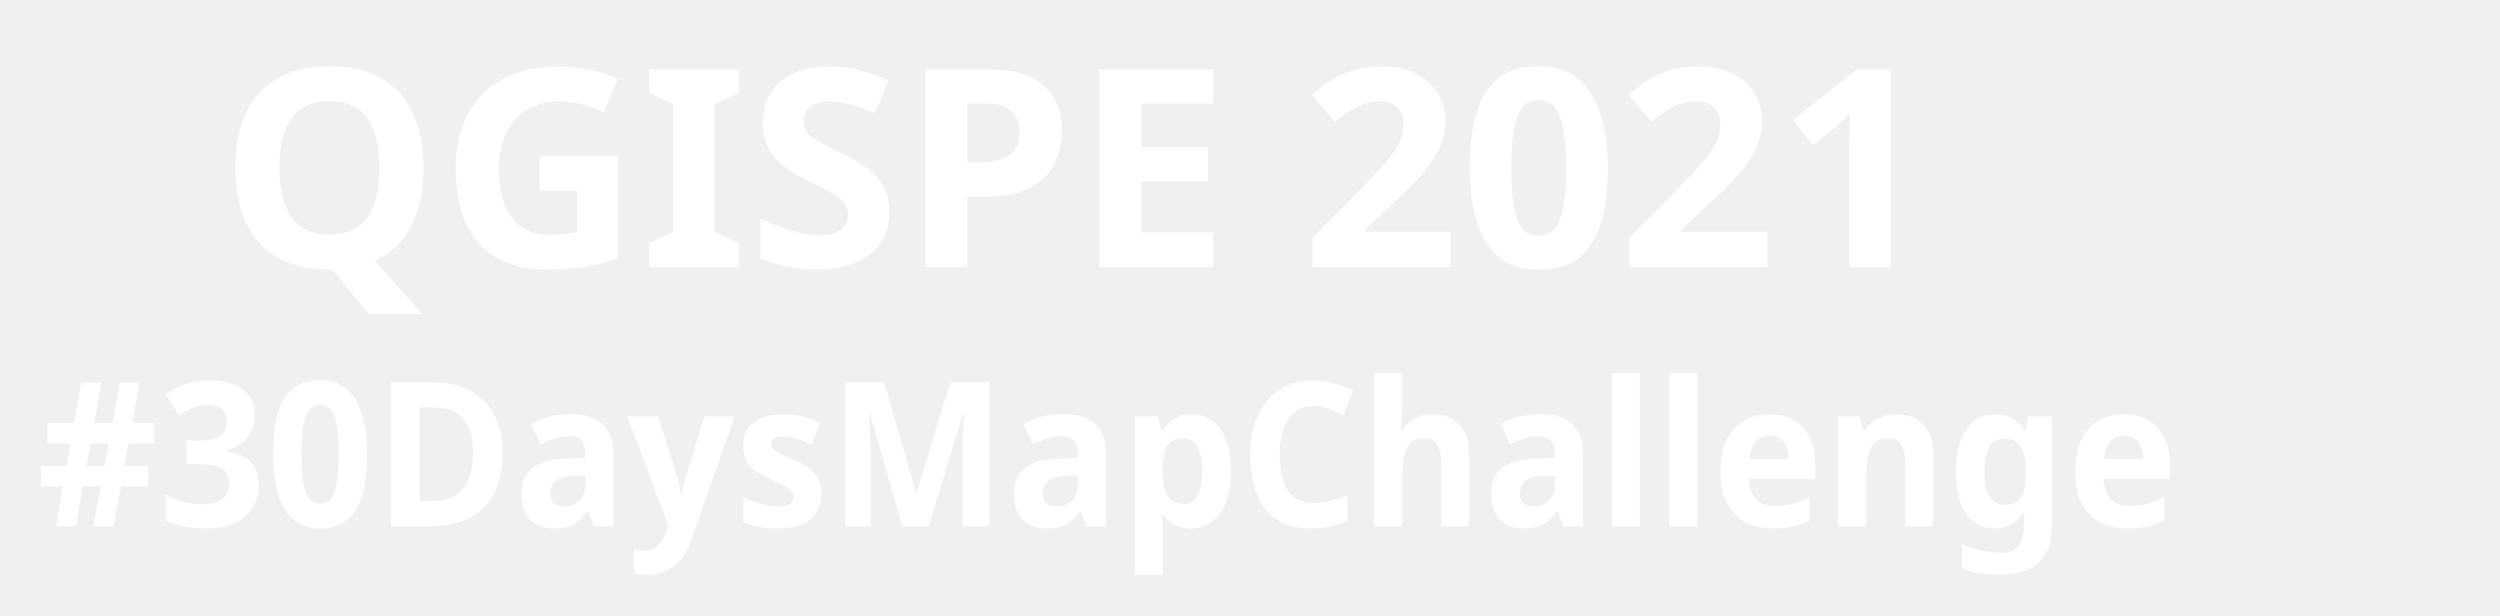
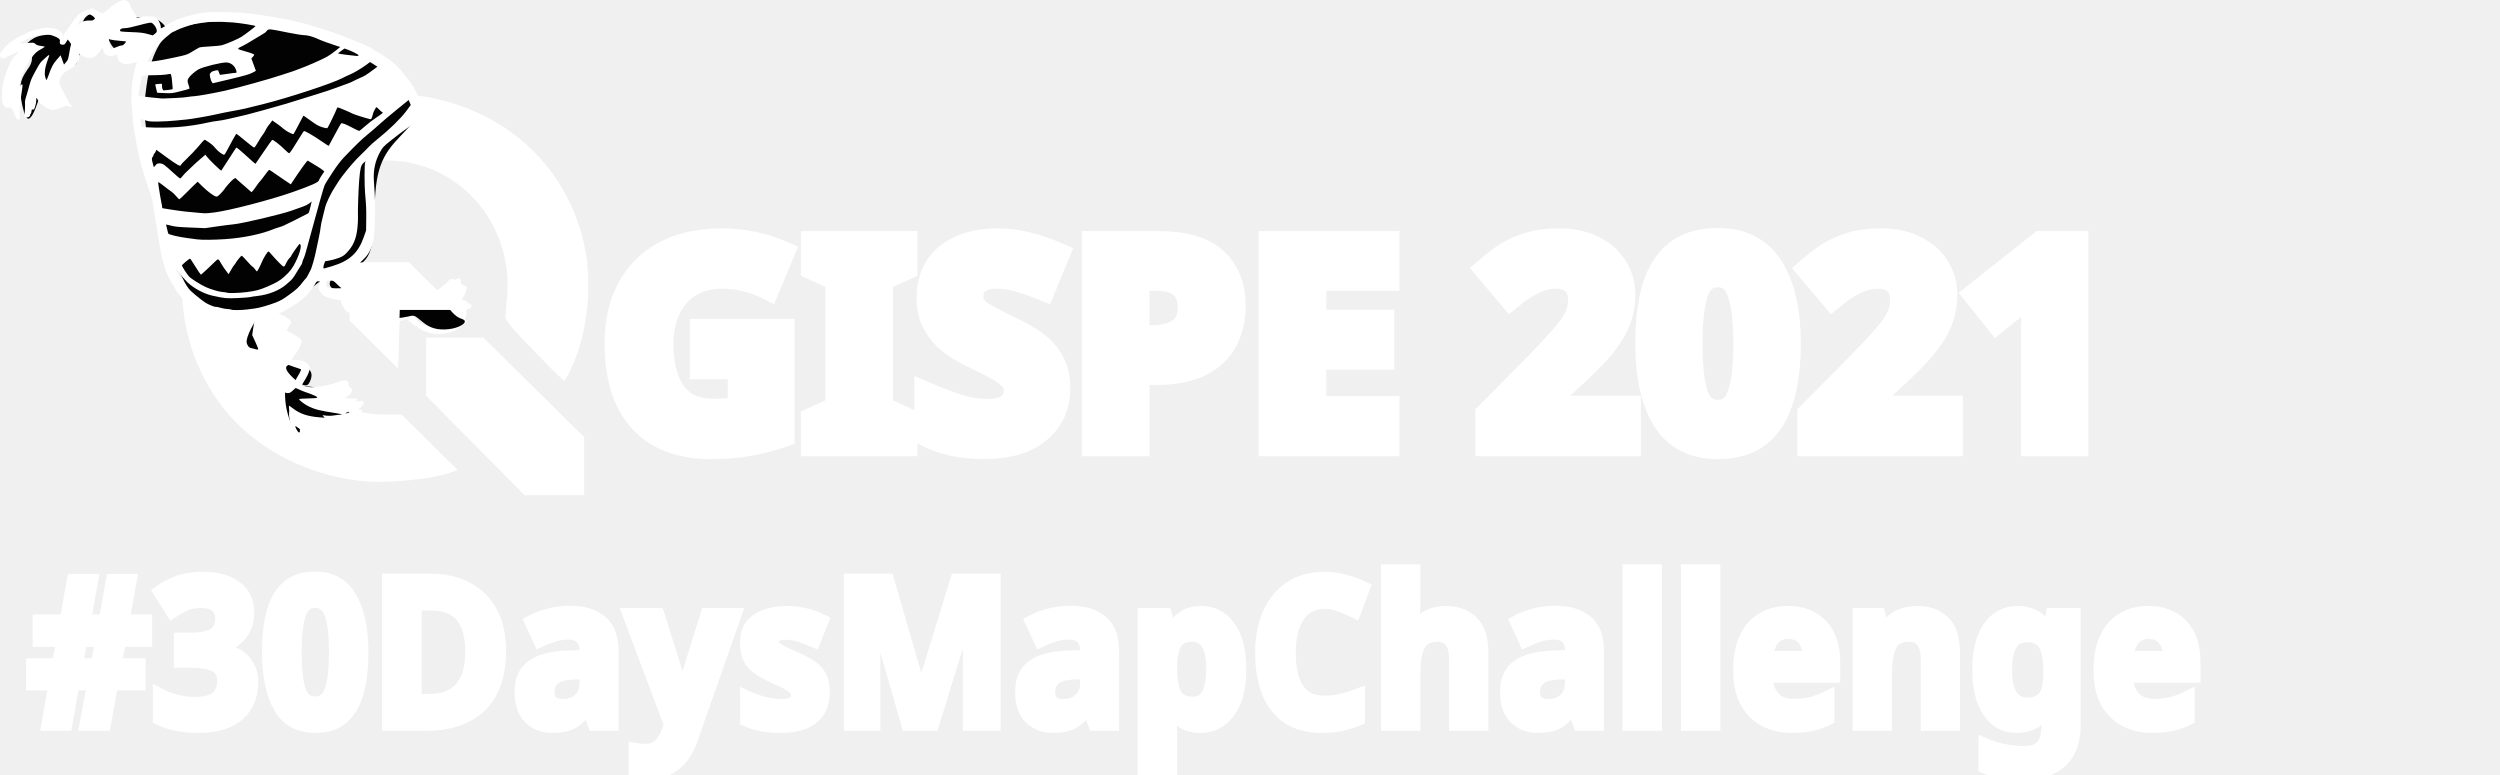
- <svg xmlns="http://www.w3.org/2000/svg" width="650" height="160" viewBox="0 0 171.979 42.333" version="1.1" id="svg8">
-   <defs id="defs2" />
-   <g id="layer1" transform="translate(-19.37128,-196.3071)" style="opacity:0.99">
-     <text xml:space="preserve" style="font-style:normal;font-variant:normal;font-weight:900;font-stretch:normal;font-size:19.05px;line-height:125%;font-family:Trueno;-inkscape-font-specification:'Trueno, Heavy';font-variant-ligatures:normal;font-variant-caps:normal;font-variant-numeric:normal;font-variant-east-asian:normal;letter-spacing:0px;word-spacing:0px;fill:#ffffff;fill-opacity:1;stroke:none;stroke-width:0.314px;stroke-linecap:butt;stroke-linejoin:miter;stroke-opacity:1" x="34.45" y="214.674" id="text50">
-       <tspan id="tspan48" x="34.45" y="214.674" style="font-style:normal;font-variant:normal;font-weight:900;font-stretch:normal;font-size:19.05px;font-family:Trueno;-inkscape-font-specification:'Trueno, Heavy';font-variant-ligatures:normal;font-variant-caps:normal;font-variant-numeric:normal;font-variant-east-asian:normal;fill:#ffffff;fill-opacity:1;stroke:none;stroke-width:0.314px;stroke-opacity:1">QGISPE 2021</tspan>
+ <svg xmlns="http://www.w3.org/2000/svg" width="713.424" height="221.062" viewBox="0 0 188.76 58.489" version="1.1" id="svg8">
+   <defs id="defs2">
+     <clipPath clipPathUnits="userSpaceOnUse" id="clipPath1034">
+       <path style="fill:#0000ff;stroke-width:0.851" d="m 446.178,150.697 -23.629,-23.021 -0.021,-13.481 -0.021,-13.481 h 13.753 13.753 l 24.215,23.027 24.215,23.027 v 13.475 13.475 h -14.317 -14.317 z m -55.966,16.338 c -19.747,-2.338 -38.513,-9.975 -52.805,-21.49 -35.646,-28.719 -42.806,-82.148 -16.033,-119.651 13.437,-18.823 36.47,-32.493 62.061,-36.834 10.469,-1.776 28.262,-1.77 38.866,0.012 39.936,6.713 69.299,33.872 76.687,70.931 2.852,14.308 1.441,33.31 -3.489,46.99 -2.401,6.662 -5.855,13.629 -6.756,13.629 -0.343,0 -6.843,-6.203 -14.446,-13.784 -11.28,-11.248 -13.792,-14.186 -13.653,-15.97 0.094,-1.202 0.445,-5.434 0.781,-9.405 2.895,-34.213 -23.604,-62.882 -58.121,-62.882 -48.657,0 -76.453,53.926 -48.188,93.487 10.675,14.941 29.043,24.315 47.643,24.315 h 7.985 l 13.466,12.819 13.466,12.819 -2.566,0.929 c -9.675,3.503 -32.366,5.565 -44.898,4.081 z m 7.201,-63.207 -11.565,-11.018 V 79.34 65.87 h 14.195 14.195 l 11.542,10.992 11.542,10.992 h -13.736 -13.736 l -0.436,13.495 -0.436,13.495 z" id="path1036" />
+     </clipPath>
+   </defs>
+   <g id="layer1" transform="translate(-20.05623,-177.3937)" style="opacity:0.99">
+     <text xml:space="preserve" style="font-style:normal;font-variant:normal;font-weight:900;font-stretch:normal;font-size:21.209px;line-height:125%;font-family:Trueno;-inkscape-font-specification:'Trueno, Heavy';font-variant-ligatures:normal;font-variant-caps:normal;font-variant-numeric:normal;font-variant-east-asian:normal;letter-spacing:0px;word-spacing:0px;fill:#ffffff;fill-opacity:1;stroke:none;stroke-width:1.893;stroke-linecap:butt;stroke-linejoin:miter;stroke-miterlimit:4;stroke-dasharray:none;stroke-opacity:1" x="65.282" y="211.33" id="text50" transform="scale(1.002055,0.9979489)">
+       <tspan id="tspan48" x="65.282" y="211.33" style="font-style:normal;font-variant:normal;font-weight:900;font-stretch:normal;font-size:21.209px;font-family:Trueno;-inkscape-font-specification:'Trueno, Heavy';font-variant-ligatures:normal;font-variant-caps:normal;font-variant-numeric:normal;font-variant-east-asian:normal;fill:#ffffff;fill-opacity:1;stroke:#ffffff;stroke-width:1.893;stroke-miterlimit:4;stroke-dasharray:none;stroke-opacity:1">GISPE 2021</tspan>
    </text>
-     <text xml:space="preserve" style="font-style:normal;font-variant:normal;font-weight:900;font-stretch:normal;font-size:13.409px;line-height:125%;font-family:Trueno;-inkscape-font-specification:'Trueno, Heavy';font-variant-ligatures:normal;font-variant-caps:normal;font-variant-numeric:normal;font-variant-east-asian:normal;letter-spacing:0px;word-spacing:0px;fill:#ffffff;fill-opacity:1;stroke:none;stroke-width:0.552px;stroke-linecap:butt;stroke-linejoin:miter;stroke-opacity:1" x="22.648" y="224.834" id="text960" transform="scale(0.9669718,1.034156)">
-       <tspan id="tspan958" x="22.648" y="224.834" style="font-style:normal;font-variant:normal;font-weight:900;font-stretch:normal;font-size:13.409px;font-family:Trueno;-inkscape-font-specification:'Trueno, Heavy';font-variant-ligatures:normal;font-variant-caps:normal;font-variant-numeric:normal;font-variant-east-asian:normal;fill:#ffffff;stroke-width:0.552px">#30DaysMapChallenge</tspan>
+     <text xml:space="preserve" style="font-style:normal;font-variant:normal;font-weight:900;font-stretch:normal;font-size:14.928px;line-height:125%;font-family:Trueno;-inkscape-font-specification:'Trueno, Heavy';font-variant-ligatures:normal;font-variant-caps:normal;font-variant-numeric:normal;font-variant-east-asian:normal;letter-spacing:0px;word-spacing:0px;fill:#ffffff;fill-opacity:1;stroke:#ffffff;stroke-width:0.837;stroke-linecap:butt;stroke-linejoin:miter;stroke-miterlimit:4;stroke-dasharray:none;stroke-opacity:1" x="22.821" y="224.934" id="text960" transform="scale(0.9689593,1.032035)">
+       <tspan id="tspan958" x="22.821" y="224.934" style="font-style:normal;font-variant:normal;font-weight:900;font-stretch:normal;font-size:14.928px;font-family:Trueno;-inkscape-font-specification:'Trueno, Heavy';font-variant-ligatures:normal;font-variant-caps:normal;font-variant-numeric:normal;font-variant-east-asian:normal;fill:#ffffff;stroke:#ffffff;stroke-width:0.837;stroke-miterlimit:4;stroke-dasharray:none;stroke-opacity:1">#30DaysMapChallenge</tspan>
    </text>
+     <g id="layer1-3" transform="matrix(0.1571337,0,0,0.162917,24.68938,168.2186)" style="stroke:none">
+       <g id="g900" transform="translate(9.581173,146.8202)" style="fill:#ffffff;stroke:none;stroke-opacity:1">
+         <path style="fill:#ffffff;stroke:none;stroke-width:0.851;stroke-opacity:1" d="m 189.354,115.969 -23.629,-23.021 -0.021,-13.481 -0.021,-13.481 h 13.753 13.753 l 24.215,23.027 24.215,23.027 v 13.475 13.475 h -14.317 -14.317 z m -55.966,16.338 C 113.641,129.969 94.874,122.332 80.583,110.818 44.937,82.099 37.777,28.67 64.549,-8.833 c 13.437,-18.823 36.47,-32.493 62.061,-36.834 10.469,-1.776 28.262,-1.77 38.866,0.012 39.936,6.713 69.299,33.872 76.687,70.931 2.852,14.308 1.441,33.31 -3.489,46.99 -2.401,6.662 -5.855,13.629 -6.756,13.629 -0.343,0 -6.843,-6.203 -14.446,-13.784 -11.28,-11.248 -13.792,-14.186 -13.653,-15.97 0.094,-1.202 0.445,-5.434 0.781,-9.405 2.895,-34.213 -23.604,-62.882 -58.121,-62.882 -48.657,0 -76.453,53.926 -48.188,93.487 10.675,14.941 29.043,24.315 47.643,24.315 h 7.985 l 13.466,12.819 13.466,12.819 -2.566,0.929 c -9.675,3.503 -32.366,5.565 -44.898,4.081 z m 7.201,-63.207 -11.565,-11.018 V 44.613 31.143 h 14.195 14.195 l 11.542,10.992 11.542,10.992 h -13.736 -13.736 l -0.436,13.495 -0.436,13.495 z" id="path902" />
+       </g>
+       <path style="fill:#000000;stroke:none;stroke-width:0.265px;stroke-linecap:butt;stroke-linejoin:miter;stroke-opacity:1" d="m 40.481,99.441 c -0.531,4.242 -0.794,6.894 -0.297,11.984 0.496,5.091 1.752,12.621 3.45,20.728 1.699,8.107 3.84,16.79 5.97,25.384 2.129,8.594 4.247,17.099 6.664,23.293 2.417,6.194 5.135,10.078 8.061,12.95 2.926,2.872 6.06,4.734 9.875,6.237 3.815,1.504 8.312,2.65 14.267,2.593 5.955,-0.057 13.369,-1.316 19.892,-4.643 6.524,-3.327 12.157,-8.721 16.274,-11.531 4.117,-2.81 6.719,-3.036 10.141,-3.899 3.422,-0.863 7.665,-2.363 10.449,-4.977 2.784,-2.614 4.109,-6.342 4.689,-12.694 0.58,-6.352 0.416,-15.327 1.287,-22.391 0.871,-7.064 2.777,-12.216 6.227,-16.873 3.45,-4.657 8.444,-8.817 10.995,-12.081 2.551,-3.264 2.657,-5.632 2.542,-7.202 -0.116,-1.57 -0.454,-2.341 -1.394,-4.199 -0.939,-1.858 -2.48,-4.802 -4.765,-8.01 -2.284,-3.207 -5.313,-6.677 -11.36,-10.354 C 147.402,80.081 138.337,76.198 126.671,72.867 115.006,69.536 100.742,66.759 89.2,66.027 77.658,65.296 68.839,66.611 62.946,67.615 c -5.893,1.004 -8.859,1.696 -11.76,4.297 -2.901,2.601 -5.737,7.11 -7.555,12.282 -1.818,5.171 -2.618,11.005 -3.15,15.247 z" id="path974" />
+       <path style="fill:#000000;stroke:none;stroke-width:0.265px;stroke-linecap:butt;stroke-linejoin:miter;stroke-opacity:1" d="m 1.28,88.36 c -0.13,0.057 -0.389,0.172 -1.327,1.542 -0.937,1.37 -2.552,3.997 -3.906,4.504 -1.353,0.507 -2.445,-1.105 -3.711,0.411 -1.266,1.516 -2.705,6.16 -3.877,9.411 -1.172,3.251 -2.078,5.109 -2.985,6.206 -0.907,1.097 -1.817,1.433 -2.778,-0.561 -0.961,-1.993 -1.975,-6.316 -2.303,-9.675 -0.329,-3.359 0.028,-5.755 0.952,-7.805 0.925,-2.051 2.417,-3.757 3.317,-5.213 0.9,-1.456 1.206,-2.662 1.214,-3.819 0.009,-1.157 -0.281,-2.265 -1.046,-2.886 -0.766,-0.621 -2.008,-0.755 -2.819,-0.938 -0.812,-0.183 -1.192,-0.416 -0.988,-0.82 0.204,-0.404 0.994,-0.978 2.182,-2.03 1.188,-1.052 2.773,-2.58 5.372,-3.431 2.598,-0.851 6.208,-1.025 8.699,-0.975 2.491,0.05 5.044,0.559 6.371,1.077 1.327,0.518 2.019,1.164 2.961,1.861 0.941,0.697 2.132,1.445 2.513,2.409 0.381,0.964 -0.048,2.143 -0.44,3.696 -0.393,1.554 -0.749,3.481 -1.43,4.453 -0.681,0.972 -1.687,0.988 -2.714,1.25 -1.028,0.262 -2.077,0.769 -2.601,1.023 -0.525,0.254 -0.525,0.254 -0.654,0.311 z" id="path978" />
+       <path style="fill:#000000;stroke:none;stroke-width:0.276px;stroke-linecap:butt;stroke-linejoin:miter;stroke-opacity:1" d="m 21.169,63.862 c -0.847,-0.627 -2.541,-1.88 -4.408,-1.945 -1.867,-0.065 -3.906,1.06 -5.124,2.385 -1.218,1.325 -1.614,2.851 -0.763,3.848 0.851,0.997 2.949,1.466 4.821,1.6 1.872,0.134 3.518,-0.067 4.673,0.799 1.156,0.866 1.821,2.798 2.494,4.33 0.672,1.532 1.351,2.665 2.097,3.423 0.746,0.759 1.557,1.144 2.212,1.456 0.654,0.312 1.151,0.552 2.223,0.76 1.072,0.208 2.721,0.385 3.816,0.424 1.095,0.039 1.637,-0.06 3.437,-0.744 1.8,-0.685 4.857,-1.955 7.307,-2.953 2.45,-0.998 4.293,-1.724 5.386,-3.048 1.094,-1.324 1.438,-3.247 0.922,-4.746 -0.516,-1.499 -1.893,-2.576 -2.846,-3.237 -0.952,-0.662 -1.48,-0.909 -2.842,-1.164 -1.362,-0.255 -3.558,-0.519 -5.402,-0.661 -1.843,-0.143 -3.333,-0.165 -6.134,-0.128 -2.8,0.037 -6.911,0.133 -8.966,0.181 -2.055,0.048 -2.055,0.048 -2.902,-0.579 z" id="path982" />
+       <path style="fill:#000000;stroke:none;stroke-width:0.284px;stroke-linecap:butt;stroke-linejoin:miter;stroke-opacity:1" d="m 108.305,227.916 c -1.062,-2.056 0.682,-2.826 3.312,-2.724 2.63,0.103 6.147,1.079 7.638,2.611 1.491,1.532 0.956,3.619 0.26,5.187 -0.697,1.568 -1.555,2.616 -3.918,1.47 -2.363,-1.146 -6.23,-4.488 -7.292,-6.544 z" id="path1038" />
+       <path style="fill:#000000;stroke:none;stroke-width:0.265px;stroke-linecap:butt;stroke-linejoin:miter;stroke-opacity:1" d="m 93.456,204.841 c -1.362,1.712 -3.244,5.345 -4.016,7.64 -0.772,2.295 -0.435,3.251 0.524,4.498 0.959,1.248 2.539,2.787 4.153,3.338 1.614,0.551 3.261,0.115 4.312,-0.517 1.051,-0.632 1.506,-1.46 1.345,-3.597 -0.161,-2.137 -0.938,-5.583 -1.586,-7.91 -0.648,-2.327 -1.166,-3.536 -1.847,-4.245 -0.681,-0.709 -1.524,-0.919 -2.886,0.793 z" id="path1042" />
+       <path style="fill:#000000;stroke:none;stroke-width:0.27px;stroke-linecap:butt;stroke-linejoin:miter;stroke-opacity:1" d="m 107.504,236.112 c -0.045,1.539 -0.136,4.616 0.336,7.782 0.472,3.166 1.508,6.42 2.509,8.59 1.001,2.17 1.969,3.256 2.685,3.805 0.716,0.55 1.18,0.563 1.402,0.399 0.221,-0.165 0.2,-0.508 0.18,-1.682 -0.019,-1.174 -0.036,-3.177 2.846,-3.726 2.882,-0.548 8.663,0.359 12.726,0.311 4.063,-0.048 6.409,-1.05 7.517,-1.786 1.107,-0.737 0.976,-1.208 0.819,-1.897 -0.156,-0.689 -0.337,-1.596 -2.36,-2.593 -2.023,-0.997 -5.89,-2.084 -7.455,-3.308 -1.565,-1.224 -0.829,-2.584 -0.965,-3.572 -0.136,-0.988 -1.143,-1.602 -3.301,-2.109 -2.158,-0.507 -5.467,-0.905 -8.409,-1.213 -2.942,-0.307 -5.518,-0.524 -6.871,-0.599 -1.353,-0.075 -1.483,-0.008 -1.549,0.025 -0.065,0.033 -0.065,0.033 -0.111,1.572 z" id="path1046" />
+       <path style="fill:#000000;stroke:none;stroke-width:0.265px;stroke-linecap:butt;stroke-linejoin:miter;stroke-opacity:1" d="m 130.152,184.924 c -0.45,0.683 -1.351,2.048 -1.194,3.216 0.157,1.168 1.373,2.139 3.008,2.674 1.635,0.534 3.689,0.632 5.034,0.706 1.345,0.074 1.981,0.123 2.376,-0.24 0.395,-0.363 0.549,-1.14 0.289,-1.948 -0.261,-0.809 -0.936,-1.649 -1.796,-2.529 -0.86,-0.88 -1.904,-1.798 -3.021,-2.254 -1.117,-0.456 -2.307,-0.451 -3.027,-0.425 -0.72,0.026 -0.968,0.072 -1.093,0.095 -0.124,0.023 -0.124,0.023 -0.575,0.706 z" id="path1050" />
+       <path style="fill:#ffffff;stroke:none;stroke-width:0.38;stroke-miterlimit:4;stroke-dasharray:none;stroke-opacity:1" d="m 114.476,261.595 c -2.822,-0.254 -4.026,-0.962 -5.902,-3.474 -2.559,-3.425 -8.168,-17.538 -7.897,-19.873 0.072,-0.619 0.45,-1.539 0.861,-2.091 0.403,-0.542 0.694,-1.012 0.647,-1.045 -0.047,-0.033 -1.45,-0.539 -3.118,-1.125 -3.052,-1.073 -7.708,-3.394 -9.226,-4.601 -0.755,-0.6 -0.81,-0.805 -0.704,-2.641 0.092,-1.607 0.282,-2.294 0.985,-3.566 l 0.87,-1.576 -0.666,-0.525 c -0.366,-0.289 -1.282,-0.825 -2.035,-1.192 -0.753,-0.367 -2.159,-1.217 -3.125,-1.89 l -1.755,-1.223 -0.007,-1.581 c -0.004,-0.869 0.051,-2.061 0.121,-2.647 0.186,-1.542 1.506,-4.534 2.601,-5.897 0.566,-0.705 0.831,-1.242 0.663,-1.343 -0.155,-0.092 -1.941,-0.192 -3.969,-0.222 -10.659,-0.156 -20.35,-4.73 -26.458,-12.491 -0.701,-0.89 -2.296,-3.369 -3.545,-5.509 -1.712,-2.934 -2.515,-4.709 -3.264,-7.217 -0.546,-1.83 -1.097,-3.54 -1.224,-3.8 -0.127,-0.26 -1.217,-6.474 -2.423,-13.809 l -2.192,-13.336 -2.941,-8.603 c -2.639,-7.718 -3.112,-9.464 -4.604,-16.983 -0.915,-4.609 -1.708,-9.379 -1.764,-10.599 -0.056,-1.22 -0.256,-3.698 -0.446,-5.505 -0.402,-3.841 -0.404,-8.029 -0.004,-11.322 0.464,-3.825 1.479,-8.77 1.986,-9.681 0.26,-0.468 0.411,-0.912 0.334,-0.989 -0.077,-0.076 -1.072,0.084 -2.211,0.355 -2.582,0.615 -3.829,0.595 -5.217,-0.085 -1.044,-0.512 -1.92,-1.836 -1.815,-2.744 0.124,-1.073 -0.115,-1.157 -1.941,-0.679 -1.664,0.435 -1.798,0.435 -2.832,-0.013 -1.389,-0.602 -1.788,-1.067 -2.095,-2.441 -0.137,-0.613 -0.329,-1.11 -0.427,-1.107 -0.098,0.004 -0.659,0.697 -1.247,1.539 -2.144,3.077 -4.113,3.827 -7.085,2.7 -0.871,-0.33 -1.858,-0.852 -2.193,-1.16 -0.805,-0.739 -0.974,-0.549 -0.627,0.702 0.264,0.948 0.215,1.142 -0.614,2.453 -1.356,2.146 -1.704,2.455 -4.303,3.825 -2.583,1.362 -3.863,2.731 -4.486,4.796 -0.38,1.262 -0.027,2.238 2.385,6.579 0.972,1.751 1.76,3.254 1.75,3.342 -0.01,0.087 0.284,0.482 0.653,0.879 0.714,0.767 1.034,1.582 0.716,1.826 -0.106,0.082 -0.626,-0.076 -1.155,-0.349 -0.945,-0.489 -0.982,-0.488 -2.127,0.041 -0.641,0.296 -1.411,0.533 -1.711,0.527 -0.3,-0.006 -0.72,0.147 -0.933,0.341 -0.213,0.194 -0.999,0.47 -1.747,0.614 -1.171,0.224 -1.585,0.179 -2.986,-0.326 -1.804,-0.651 -4.192,-2.405 -4.971,-3.653 -1.203,-1.925 -1.145,-1.896 -1.102,-0.562 0.022,0.682 -0.215,2 -0.526,2.929 -0.493,1.471 -0.637,1.668 -1.112,1.522 -0.472,-0.145 -0.562,-0.028 -0.667,0.875 -0.066,0.573 -0.274,1.116 -0.461,1.207 -0.187,0.09 -0.29,0.319 -0.229,0.507 0.175,0.542 -0.999,1.198 -1.936,1.083 l -0.841,-0.103 0.216,-2.081 c 0.119,-1.145 0.187,-2.844 0.153,-3.777 -0.071,-1.916 -0.115,-1.676 0.877,-4.804 0.406,-1.282 0.97,-3.196 1.252,-4.254 0.617,-2.315 1.133,-3.451 3.172,-6.989 2.007,-3.483 2.022,-3.502 3.767,-5 0.814,-0.699 1.64,-1.414 1.835,-1.589 0.195,-0.175 0.466,-0.316 0.601,-0.312 0.231,0.005 0.09,0.477 -1.008,3.367 -0.898,2.364 -1.248,5.016 -0.862,6.523 0.2,0.78 0.457,1.52 0.573,1.646 0.115,0.126 0.542,-0.686 0.949,-1.804 1.547,-4.252 2.255,-5.566 4.105,-7.624 l 1.823,-2.027 0.518,1.402 c 0.285,0.771 0.652,1.741 0.815,2.155 l 0.297,0.753 0.999,-1.115 c 0.935,-1.043 1.037,-1.333 1.577,-4.5 0.318,-1.862 0.671,-3.497 0.785,-3.633 0.114,-0.136 -0.191,-0.724 -0.677,-1.307 l -0.885,-1.06 -0.771,1.218 c -0.701,1.107 -0.864,1.216 -1.786,1.196 -1.074,-0.024 -1.478,-0.607 -1.201,-1.731 0.2,-0.809 -0.929,-1.637 -3.3,-2.419 -2.059,-0.68 -2.274,-0.7 -4.886,-0.47 -3.353,0.295 -6.599,1.316 -9.495,2.986 l -2.111,1.218 1.22,-0.157 c 0.671,-0.086 2.309,-0.221 3.641,-0.298 2.305,-0.135 2.455,-0.11 3.143,0.515 0.522,0.474 1.22,0.719 2.521,0.883 0.989,0.125 1.867,0.294 1.95,0.377 0.083,0.082 -0.61,0.547 -1.541,1.033 -2.378,1.241 -3.222,2.001 -5.149,4.635 -2.648,3.622 -4.802,8.121 -5.28,11.028 -0.257,1.563 -0.119,1.802 0.608,1.057 0.744,-0.761 0.9,-0.084 0.488,2.12 -0.713,3.822 -1.295,10.385 -1.06,11.948 0.198,1.31 0.162,1.556 -0.27,1.888 -0.443,0.34 -0.579,0.297 -1.246,-0.394 -0.412,-0.427 -0.959,-1.48 -1.217,-2.34 -0.556,-1.858 -1.949,-3.24 -2.746,-2.727 -0.784,0.505 -2.551,-0.788 -2.845,-2.082 -0.39,-1.711 -0.295,-6.056 0.187,-8.542 1.038,-5.358 4.101,-12.374 5.918,-13.556 0.397,-0.258 1.744,-1.786 1.578,-1.79 -0.354,-0.008 -5.851,2.533 -6.232,2.88 -0.218,0.199 -0.75,0.352 -1.183,0.342 -1.017,-0.025 -1.78,-1.322 -1.372,-2.331 0.371,-0.917 3.84,-4.671 4.759,-5.149 0.4,-0.208 1.614,-0.965 2.698,-1.681 1.084,-0.717 2.291,-1.381 2.682,-1.477 0.391,-0.096 1.145,-0.427 1.677,-0.736 1.593,-0.928 3.309,-1.512 6.763,-2.301 3.183,-0.728 3.353,-0.739 5.898,-0.404 2.919,0.385 4.079,0.92 5.179,2.389 l 0.703,0.939 0.466,-0.787 c 0.257,-0.433 0.614,-0.859 0.794,-0.946 0.18,-0.087 0.353,-0.377 0.384,-0.645 0.031,-0.267 0.272,-0.652 0.536,-0.855 0.264,-0.203 1.116,-1.336 1.893,-2.518 0.777,-1.182 1.657,-2.306 1.956,-2.496 0.298,-0.19 0.56,-0.501 0.582,-0.691 0.068,-0.589 2.786,-2.159 5.035,-2.908 l 2.146,-0.715 2.504,1.216 2.504,1.216 1.53,-1.114 c 0.842,-0.613 1.637,-1.112 1.766,-1.109 0.13,0.003 0.253,-0.141 0.274,-0.32 0.095,-0.821 5.335,-3.727 6.666,-3.697 1.446,0.032 3.024,1.407 3.183,2.774 0.048,0.412 0.73,1.621 1.516,2.687 0.786,1.066 1.407,2.128 1.38,2.359 -0.04,0.345 0.158,0.394 1.096,0.268 0.63,-0.084 1.469,-0.247 1.864,-0.361 1.059,-0.306 5.331,-0.154 6.187,0.221 0.895,0.392 2.373,2.902 2.492,4.232 l 0.086,0.965 1.066,-0.493 c 1.703,-0.787 2.11,-1.494 2.237,-1.491 0.127,0.003 1.212,-0.501 2.413,-1.119 1.201,-0.618 2.303,-1.123 2.449,-1.12 0.146,0.002 0.692,-0.174 1.214,-0.392 0.521,-0.218 2.759,-0.859 4.973,-1.425 6.093,-1.558 9.978,-1.84 19.699,-1.431 7.867,0.331 9.394,0.5 19.731,2.185 11.341,1.848 14.748,2.691 28.921,7.159 3.529,1.112 17.668,6.651 18.213,7.135 0.321,0.285 1.537,1.044 2.702,1.687 6.279,3.466 10.039,6.423 12.945,10.178 0.503,0.65 1.511,1.869 2.241,2.707 2.903,3.339 5.234,8.059 5.706,11.55 l 0.322,2.382 -1.079,2.77 c -1.229,3.155 -1.202,3.125 -5.81,6.231 -1.788,1.205 -5.056,3.596 -7.263,5.313 -3.848,2.993 -4.067,3.217 -5.342,5.439 -2.398,4.181 -3.357,8.509 -2.989,13.491 0.612,8.279 0.726,12.497 0.491,18.132 -0.355,8.499 -0.534,9.889 -1.605,12.479 -1.049,2.536 -2.082,4.003 -4.175,5.931 l -1.492,1.374 1.956,0.366 c 1.224,0.229 2.31,0.628 2.901,1.065 0.898,0.666 0.928,0.758 0.615,1.908 -0.181,0.665 -0.511,1.593 -0.734,2.064 -0.517,1.092 -0.307,1.281 0.944,0.849 0.639,-0.22 2.093,-0.326 3.988,-0.29 l 2.982,0.056 0.798,1.065 c 0.524,0.699 0.906,1.76 1.112,3.09 l 0.314,2.025 0.899,-0.499 c 1.576,-0.876 3.566,-1.407 5.783,-1.545 1.917,-0.119 2.168,-0.081 2.272,0.338 0.064,0.259 0.41,1.51 0.769,2.78 0.359,1.27 0.618,2.599 0.577,2.954 -0.105,0.904 0.503,1.027 2.157,0.437 0.783,-0.279 1.74,-0.501 2.126,-0.492 0.784,0.018 1.834,-0.375 5.145,-1.923 2.352,-1.1 6.177,-3.931 7.842,-5.804 0.976,-1.098 1.933,-1.386 2.556,-0.769 0.209,0.207 0.651,0.145 1.558,-0.218 1.139,-0.455 1.301,-0.465 1.607,-0.093 0.187,0.227 0.359,0.902 0.382,1.5 0.033,0.874 0.171,1.106 0.706,1.185 0.366,0.054 0.652,0.207 0.637,0.34 -0.015,0.133 0.234,0.248 0.554,0.255 0.32,0.007 0.666,0.157 0.769,0.332 0.397,0.676 -0.152,2.782 -1.089,4.183 -1.046,1.562 -1.264,2.283 -0.635,2.095 0.564,-0.169 3.071,1.219 3.018,1.671 -0.025,0.212 0.253,0.374 0.655,0.383 0.603,0.013 0.668,0.12 0.477,0.785 -0.169,0.593 -0.499,0.87 -1.434,1.206 -0.844,0.304 -1.174,0.557 -1.082,0.831 0.347,1.038 0.167,2.625 -0.368,3.228 -0.532,0.601 -0.524,0.65 0.202,1.168 l 0.757,0.541 -2.477,1.926 c -3.002,2.334 -4.529,3.037 -7.936,3.656 -3.058,0.555 -6.009,0.401 -8.872,-0.463 -2.099,-0.634 -6.463,-3.197 -8.301,-4.875 l -1.278,-1.167 -3.327,0.71 c -4.279,0.913 -7.745,1.44 -9.178,1.396 -1.025,-0.032 -4.461,-0.718 -4.625,-0.924 -0.037,-0.046 -0.218,-0.884 -0.403,-1.862 -0.185,-0.978 -0.443,-1.841 -0.573,-1.918 -0.13,-0.077 -0.212,-0.349 -0.183,-0.603 0.05,-0.431 -0.138,-0.424 -2.791,0.099 -3.607,0.712 -6.36,0.573 -7.854,-0.395 -1.105,-0.716 -2.75,-3.309 -2.896,-4.567 -0.094,-0.806 -0.119,-0.817 -2.458,-1.079 -1.3,-0.145 -2.791,-0.467 -3.314,-0.714 -0.523,-0.247 -1.145,-0.479 -1.383,-0.515 -0.819,-0.124 -1.789,-0.925 -2.837,-2.341 -1.093,-1.477 -1.141,-2.181 -0.287,-4.15 0.287,-0.661 0.245,-0.711 -0.599,-0.73 -0.808,-0.018 -0.98,0.113 -1.579,1.203 -1.359,2.475 -4.129,5.528 -7.029,7.746 -2.495,1.908 -9.21,5.775 -9.998,5.758 -0.586,-0.013 -0.31,0.464 0.365,0.63 0.386,0.095 1.59,0.665 2.674,1.267 1.409,0.782 2.056,1.329 2.266,1.916 0.27,0.755 0.201,0.951 -0.845,2.398 -0.626,0.866 -1.149,1.657 -1.16,1.757 -0.012,0.1 0.843,0.604 1.899,1.12 1.056,0.516 2.701,1.494 3.655,2.174 1.406,1.001 1.719,1.372 1.651,1.958 -0.139,1.199 -1.315,3.729 -2.303,4.954 -0.97,1.203 -2.562,3.317 -2.574,3.418 -0.004,0.032 0.971,0.085 2.165,0.117 2.648,0.072 4.793,0.883 6.012,2.274 0.773,0.882 0.805,1.039 0.483,2.395 -0.344,1.453 -1.156,3.065 -2.846,5.652 -0.496,0.759 -0.852,1.428 -0.792,1.488 0.06,0.059 1.072,0.308 2.25,0.552 1.931,0.401 2.441,0.41 5.215,0.097 3.801,-0.43 5.34,-0.768 9.612,-2.108 3.086,-0.968 3.436,-1.026 4.245,-0.702 0.71,0.284 0.924,0.595 1.1,1.589 0.191,1.083 0.439,1.417 1.669,2.251 0.113,0.076 0.008,0.679 -0.232,1.339 -0.352,0.969 -0.68,1.332 -1.699,1.884 -0.695,0.376 -1.275,0.785 -1.289,0.908 -0.014,0.124 1.271,0.254 2.856,0.289 l 2.882,0.065 -0.219,0.647 c -0.241,0.714 -0.117,0.749 1.604,0.447 0.995,-0.174 1.206,-0.126 1.527,0.346 0.334,0.491 0.291,0.654 -0.409,1.557 -0.43,0.555 -1.098,1.253 -1.485,1.551 l -0.704,0.542 1.038,0.072 c 0.571,0.039 1.098,0.131 1.171,0.203 0.073,0.072 -0.343,0.646 -0.924,1.274 -0.884,0.955 -1.312,1.192 -2.614,1.446 -1.821,0.355 -2.435,0.778 -1.963,1.352 0.256,0.311 0.122,0.647 -0.678,1.709 -1.58,2.096 -5.385,3.854 -10.753,4.97 -5.013,1.042 -10.777,-0.039 -14.089,-2.643 -0.591,-0.465 -1.139,-0.796 -1.218,-0.736 -0.285,0.219 0.681,2.012 1.725,3.2 0.672,0.765 1.824,1.58 3.096,2.192 1.114,0.536 2.061,1.005 2.104,1.042 0.043,0.037 -0.112,0.362 -0.346,0.722 -0.388,0.599 -1.296,0.991 -2.029,0.876 -0.162,-0.025 -1.31,-0.137 -2.55,-0.249 z m -4.02,-7.584 c -0.888,-3.608 -1.172,-5.286 -1.035,-6.109 0.083,-0.5 0.082,-1.485 -0.003,-2.189 -0.086,-0.704 -0.102,-1.32 -0.039,-1.369 0.064,-0.049 0.838,0.456 1.721,1.123 3.387,2.557 7.081,3.799 12.592,4.234 l 2.829,0.223 -0.531,-0.602 -0.531,-0.602 1.806,0.223 c 0.996,0.123 2.344,0.119 3.006,-0.008 0.66,-0.127 1.996,-0.293 2.969,-0.367 0.973,-0.075 1.723,-0.181 1.667,-0.236 -0.056,-0.055 -1.093,-0.248 -2.305,-0.429 -8.303,-1.237 -10.563,-1.764 -13.597,-3.167 -2.239,-1.035 -5.036,-3.103 -4.715,-3.486 0.089,-0.106 1.934,-0.227 4.099,-0.268 5.2,-0.099 5.613,-0.294 3.021,-1.427 -1.101,-0.482 -2.592,-1.04 -3.312,-1.241 -0.721,-0.201 -2.258,-0.778 -3.416,-1.283 l -2.106,-0.918 -1.383,1.208 c -1.172,1.023 -1.548,1.204 -2.461,1.182 -0.713,-0.017 -1.249,-0.216 -1.585,-0.587 l -0.508,-0.561 -0.324,0.998 c -0.481,1.484 -0.865,5.022 -0.719,6.625 0.19,2.077 4.41,10.887 4.999,10.435 0.095,-0.073 0.032,-0.704 -0.14,-1.402 z m 27.413,-6.39 c 0.622,-0.203 1.138,-0.428 1.147,-0.501 0.028,-0.243 -1.667,0.162 -2.152,0.514 -0.616,0.447 -0.394,0.444 1.006,-0.013 z m -25.235,-15.226 c 0.14,-0.391 0.652,-1.299 1.138,-2.017 0.849,-1.254 1.602,-2.941 1.317,-2.947 -0.075,-0.002 -1.589,-0.503 -3.364,-1.114 l -3.227,-1.111 -0.885,1.032 -0.885,1.032 2.572,2.912 c 1.414,1.602 2.686,2.915 2.825,2.918 0.139,0.003 0.368,-0.314 0.508,-0.706 z M 94.598,218.078 c 0.018,-0.16 -0.628,-1.687 -1.436,-3.394 l -1.47,-3.104 0.458,-2.95 c 0.252,-1.623 0.539,-3.124 0.639,-3.337 0.118,-0.254 -0.025,-0.392 -0.416,-0.4 -0.662,-0.015 -1.291,0.807 -3.041,3.973 -0.587,1.062 -1.47,2.656 -1.962,3.542 -1.597,2.877 -1.056,4.055 2.206,4.8 0.733,0.167 1.988,0.486 2.788,0.707 1.816,0.502 2.192,0.53 2.235,0.164 z m 89.397,-10.339 c 2.831,-0.383 6.015,-1.339 6.071,-1.824 0.038,-0.331 -0.439,-0.346 -2.902,-0.096 -1.496,0.152 -2.781,0.046 -6.251,-0.516 -4.448,-0.721 -8.691,-1.626 -10.181,-2.172 -0.455,-0.167 -0.901,-0.246 -0.992,-0.176 -0.186,0.143 1.089,1.95 1.739,2.466 1.198,0.949 4.688,2.349 6.401,2.568 2.106,0.269 2.355,0.259 6.114,-0.25 z m -25.862,-5.405 c 3.339,-0.49 6.134,-0.939 6.212,-0.999 0.078,-0.06 -1.643,-0.209 -3.825,-0.332 -4.116,-0.231 -5.719,-0.601 -7.284,-1.68 -0.775,-0.534 -0.875,-0.545 -1.614,-0.166 -0.433,0.222 -0.798,0.495 -0.811,0.607 -0.051,0.439 0.869,3.453 1.055,3.457 0.109,0.002 2.929,-0.397 6.267,-0.887 z m 18.393,-0.562 c 1.154,-0.194 1.996,-0.452 1.869,-0.574 -0.126,-0.122 -1.278,-0.503 -2.561,-0.848 -2.911,-0.782 -4.823,-1.505 -4.791,-1.811 0.014,-0.129 0.487,-0.351 1.053,-0.493 1.949,-0.49 3.054,-0.875 3.077,-1.073 0.013,-0.109 -0.325,-0.15 -0.751,-0.09 -0.425,0.06 -1.559,-0.106 -2.519,-0.369 -1.982,-0.542 -2.66,-0.464 -3.185,0.366 -0.261,0.412 -0.582,0.557 -1.107,0.5 -1.084,-0.119 -2.58,1.703 -2.536,3.088 0.026,0.801 0.131,0.96 0.543,0.817 0.887,-0.307 1.803,-0.14 2.601,0.473 0.714,0.549 0.975,0.585 3.489,0.479 1.495,-0.063 3.662,-0.273 4.816,-0.467 z m -87.166,-2.041 c 1.007,-0.128 2.614,-0.331 3.573,-0.449 2.226,-0.275 6.41,-1.42 10.019,-2.743 2.268,-0.831 3.522,-1.523 6.367,-3.511 3.658,-2.556 4.786,-3.567 6.682,-5.986 0.609,-0.778 1.297,-1.562 1.529,-1.743 0.231,-0.181 0.682,-0.895 1.002,-1.587 0.319,-0.692 0.739,-1.471 0.933,-1.732 0.775,-1.043 2.236,-5.982 3.279,-11.088 0.175,-0.857 0.633,-2.958 1.017,-4.67 0.384,-1.712 0.757,-3.791 0.829,-4.619 0.072,-0.828 0.478,-2.755 0.901,-4.282 0.424,-1.527 0.953,-3.593 1.177,-4.592 0.505,-2.257 2.88,-7.017 5.052,-10.127 0.903,-1.293 1.651,-2.423 1.661,-2.51 0.011,-0.087 0.676,-0.985 1.48,-1.996 3.514,-4.418 6.192,-7.392 8.898,-9.885 1.596,-1.47 3.405,-3.219 4.02,-3.886 0.615,-0.667 2.49,-2.268 4.165,-3.557 5.413,-4.165 11.179,-9.574 13.681,-12.834 l 2.268,-2.955 -0.508,-1.157 -0.508,-1.157 -5.751,4.495 c -3.163,2.472 -6.841,5.468 -8.174,6.657 -1.333,1.189 -3.872,3.303 -5.642,4.697 -3.037,2.392 -5.675,4.847 -11.413,10.621 -1.723,1.734 -3.393,3.848 -5.564,7.046 -1.706,2.513 -3.352,5.032 -3.658,5.599 -0.306,0.567 -1.335,3.77 -2.287,7.119 -0.952,3.349 -2.305,8.07 -3.007,10.492 -2.457,8.488 -3.291,11.417 -3.862,13.573 -0.317,1.196 -0.82,2.636 -1.118,3.202 -0.298,0.565 -0.574,1.307 -0.614,1.649 -0.039,0.342 -0.216,0.821 -0.392,1.067 -0.176,0.245 -0.941,1.429 -1.7,2.631 -2.795,4.426 -2.43,4.002 -5.858,6.816 -3.181,2.612 -8.408,4.595 -13.558,5.142 -1.512,0.161 -3.105,0.398 -3.541,0.527 -0.435,0.129 -3.108,0.332 -5.939,0.451 -5.508,0.232 -6.382,0.153 -12.28,-1.116 -4.09,-0.88 -9.063,-3.48 -12.094,-6.324 -1.23,-1.154 -2.773,-2.913 -3.431,-3.909 -1.038,-1.572 -1.939,-2.449 -1.997,-1.944 -0.045,0.387 4.018,6.721 5.212,8.125 1.275,1.499 6.907,6.055 9.089,7.351 1.538,0.914 4.418,2.029 4.882,1.89 0.222,-0.066 1.232,0.124 2.245,0.423 1.013,0.299 2.516,0.561 3.34,0.583 0.824,0.021 1.687,0.156 1.919,0.299 0.488,0.301 5.011,0.245 7.674,-0.095 z m 66.506,-6.167 c -1.032,-3.442 -2.613,-5.027 -5.906,-5.919 -2.581,-0.699 -3.557,-0.809 -3.871,-0.436 -0.331,0.393 0.809,1.399 3.491,3.081 1.04,0.653 2.708,2.016 3.706,3.029 1.479,1.502 2.58,2.244 3.052,2.057 0.035,-0.014 -0.177,-0.83 -0.472,-1.813 z m -66.775,-1.886 c 4.448,-0.557 6.222,-1.014 9.912,-2.553 4.362,-1.819 5.929,-2.704 8.13,-4.59 2.69,-2.305 4.007,-3.986 5.556,-7.089 2.187,-4.381 2.942,-7.728 1.824,-8.086 -0.261,-0.084 -4.048,5.131 -4.109,5.658 -0.014,0.118 -0.391,0.545 -0.839,0.949 -0.448,0.403 -1.096,1.344 -1.442,2.091 -1.077,2.329 -1.056,2.327 -3.253,0.248 -1.081,-1.023 -2.663,-2.668 -3.514,-3.655 -0.852,-0.987 -1.685,-1.798 -1.853,-1.801 -0.386,-0.008 -2.382,3.055 -3.097,4.754 -0.813,1.932 -2.207,4.513 -2.435,4.508 -0.11,-0.002 -0.543,-0.479 -0.962,-1.06 -0.419,-0.581 -0.966,-1.122 -1.217,-1.203 -0.25,-0.081 -1.461,-1.274 -2.69,-2.651 -1.229,-1.377 -2.358,-2.444 -2.509,-2.371 -0.433,0.21 -2.517,2.695 -2.856,3.407 -0.169,0.355 -0.432,0.708 -0.586,0.786 -0.153,0.077 -0.845,1.094 -1.536,2.259 l -1.258,2.119 -1.3,-1.671 c -0.715,-0.919 -1.504,-2.027 -1.753,-2.463 -1.081,-1.891 -1.734,-2.776 -2.046,-2.774 -0.184,6.7e-4 -0.764,0.428 -1.289,0.949 -0.525,0.521 -1.964,1.853 -3.198,2.961 -3.982,3.574 -3.709,3.373 -3.985,2.931 -0.136,-0.218 -0.606,-0.874 -1.043,-1.457 -0.438,-0.583 -1.444,-2.102 -2.236,-3.374 -0.792,-1.272 -1.563,-2.316 -1.712,-2.32 -0.348,-0.007 -3.842,2.833 -3.879,3.154 -0.04,0.348 2.459,4.093 3.398,5.092 0.953,1.013 5.479,3.782 8.062,4.932 2.37,1.055 6.653,2.256 8.255,2.316 0.681,0.025 1.478,0.137 1.771,0.248 0.936,0.355 5.915,0.23 9.69,-0.243 z m 45.294,-1.993 c -0.305,-0.162 -1.237,-0.965 -2.073,-1.786 -1.414,-1.389 -1.619,-1.495 -2.975,-1.543 -0.804,-0.029 -1.571,0.082 -1.713,0.246 -0.378,0.438 -0.474,1.684 -0.176,2.287 0.394,0.797 1.242,0.993 4.504,1.044 2.312,0.036 2.861,-0.02 2.433,-0.248 z m -4.36,-9.989 c 8.416,-2.448 12.575,-6.096 15.226,-13.358 l 1.17,-3.206 0.068,-4.98 c 0.066,-4.804 -0.011,-6.513 -0.557,-12.424 -0.328,-3.548 -0.32,-13.125 0.012,-14.028 l 0.256,-0.697 -0.991,0.804 c -1.253,1.016 -1.646,2.528 -2.107,8.122 -0.387,4.693 -0.717,14.419 -0.578,17.065 0.052,1.005 -0.066,3.248 -0.264,4.985 -0.597,5.242 -2.063,8.437 -5.363,11.687 -1.13,1.113 -1.848,1.544 -3.675,2.206 -1.249,0.452 -3.216,0.983 -4.372,1.179 l -2.102,0.357 -0.487,1.268 c -0.458,1.192 -0.473,2.066 -0.035,2.069 0.106,4.7e-4 1.816,-0.471 3.799,-1.048 z M 78.674,167.15 c 8.989,-0.599 17.736,-2.372 23.578,-4.778 0.434,-0.179 1.346,-0.461 2.026,-0.627 0.68,-0.166 1.878,-0.585 2.662,-0.931 2.02,-0.892 7.915,-3.715 9.112,-4.363 0.554,-0.3 1.433,-0.728 1.955,-0.952 0.855,-0.367 0.986,-0.568 1.336,-2.056 0.213,-0.907 0.517,-2.116 0.677,-2.686 l 0.29,-1.036 -1.159,0.853 c -0.638,0.469 -1.908,1.101 -2.824,1.403 -0.915,0.303 -3.485,1.185 -5.709,1.962 -4.717,1.646 -23.764,5.979 -27.804,6.325 -1.335,0.114 -4.976,0.564 -8.091,0.999 l -5.663,0.791 -7.017,-0.283 c -5.827,-0.235 -7.411,-0.384 -9.336,-0.878 -1.275,-0.327 -2.382,-0.547 -2.459,-0.488 -0.257,0.197 0.462,3.77 0.817,4.057 0.764,0.619 5.156,1.643 9.227,2.152 2.362,0.295 4.561,0.578 4.886,0.629 1.949,0.302 8.236,0.259 13.497,-0.092 z m -5.304,-12.35 c 7.491,-0.926 26.825,-5.764 37.611,-9.412 9.259,-3.132 12.697,-4.625 12.825,-5.572 0.033,-0.245 0.618,-1.254 1.3,-2.243 l 1.24,-1.797 -0.795,-0.676 c -0.437,-0.372 -1.85,-1.268 -3.139,-1.99 -1.289,-0.723 -2.684,-1.543 -3.099,-1.822 -0.415,-0.28 -0.87,-0.511 -1.01,-0.514 -0.247,-0.005 -4.286,5.418 -6.809,9.144 l -1.245,1.838 -3.656,-2.377 c -2.011,-1.307 -4.281,-2.814 -5.045,-3.347 -0.764,-0.534 -1.526,-0.973 -1.694,-0.977 -0.168,-0.004 -1.089,1.061 -2.047,2.366 -0.958,1.305 -2.003,2.602 -2.321,2.881 -0.318,0.28 -1.1,1.264 -1.739,2.188 -0.638,0.924 -1.437,1.956 -1.776,2.293 l -0.616,0.613 -3.89,-3.295 -3.89,-3.295 -0.828,0.482 c -0.789,0.459 -3.771,3.663 -4.511,4.846 -0.192,0.307 -1.006,1.202 -1.808,1.988 -1.251,1.225 -1.562,1.404 -2.184,1.255 -1.138,-0.273 -4.148,-2.459 -6.552,-4.757 l -2.196,-2.1 -1.892,1.73 c -1.04,0.952 -2.97,2.791 -4.289,4.088 -1.318,1.297 -2.513,2.356 -2.655,2.352 -0.142,-0.003 -0.831,-0.68 -1.532,-1.505 -0.701,-0.824 -1.781,-1.804 -2.401,-2.177 -0.62,-0.373 -2.218,-1.521 -3.552,-2.552 -1.334,-1.031 -2.517,-1.804 -2.628,-1.718 -0.112,0.086 0.286,2.835 0.883,6.11 l 1.086,5.954 4.428,0.688 c 4.094,0.636 8.973,1.18 13.35,1.488 0.984,0.069 2.176,0.157 2.649,0.194 0.473,0.038 2.464,-0.13 4.425,-0.372 z M 58.203,137.972 c 0.463,-0.597 1.379,-1.544 2.037,-2.105 0.658,-0.561 1.843,-1.651 2.633,-2.422 0.79,-0.771 2.544,-2.312 3.898,-3.425 l 2.461,-2.023 0.568,0.787 c 0.911,1.261 6.824,6.799 7.043,6.596 0.11,-0.102 1.723,-2.497 3.585,-5.324 1.862,-2.826 3.5,-5.232 3.64,-5.347 0.14,-0.114 2.242,1.556 4.672,3.712 2.43,2.156 4.464,3.881 4.52,3.834 0.056,-0.047 1.816,-2.531 3.91,-5.519 2.094,-2.989 3.934,-5.495 4.089,-5.57 0.442,-0.214 3.638,2.134 5.933,4.36 1.28,1.241 2.203,1.932 2.381,1.782 0.493,-0.415 2.029,-2.651 4.403,-6.41 1.25,-1.98 2.4,-3.702 2.555,-3.828 0.335,-0.272 4.536,2.077 8.822,4.932 1.659,1.105 3.062,1.969 3.118,1.919 0.056,-0.05 1.345,-2.35 2.865,-5.113 1.52,-2.762 2.894,-5.131 3.055,-5.264 0.459,-0.38 2.167,0.279 6.693,2.582 0.919,0.468 1.821,0.853 2.004,0.856 0.183,0.003 1.46,-0.975 2.839,-2.174 1.378,-1.199 3.856,-3.034 5.506,-4.079 2.738,-1.734 3.468,-2.347 2.813,-2.361 -0.132,-0.003 -0.779,-0.543 -1.439,-1.2 -0.659,-0.657 -1.281,-1.199 -1.382,-1.204 -0.233,-0.012 -1.443,2.13 -1.636,2.897 -0.599,2.377 -0.851,2.831 -1.486,2.678 -2.476,-0.595 -7.906,-2.254 -8.407,-2.569 -0.665,-0.418 -6.724,-2.897 -7.101,-2.906 -0.127,-0.003 -0.37,0.373 -0.539,0.835 -0.445,1.217 -4.13,8.543 -4.405,8.757 -0.394,0.307 -3.367,-0.513 -4.856,-1.339 -0.777,-0.431 -2.579,-1.616 -4.006,-2.634 -1.427,-1.018 -2.636,-1.814 -2.688,-1.77 -0.051,0.045 -1.088,1.936 -2.304,4.204 -1.216,2.267 -2.307,4.206 -2.424,4.309 -0.355,0.309 -3.534,-1.3 -4.873,-2.467 -0.69,-0.601 -2.179,-1.708 -3.309,-2.461 l -2.055,-1.369 -0.501,0.712 c -0.276,0.391 -0.857,1.114 -1.292,1.606 -0.435,0.492 -1.102,1.533 -1.483,2.313 -0.381,0.78 -0.957,1.675 -1.281,1.989 -0.324,0.314 -1.301,1.788 -2.171,3.276 -0.87,1.488 -1.757,2.701 -1.971,2.696 -0.214,-0.005 -2.201,-1.47 -4.416,-3.255 -2.215,-1.786 -4.08,-3.206 -4.143,-3.156 -0.251,0.198 -2.967,4.864 -4.171,7.165 -0.703,1.344 -1.427,2.482 -1.608,2.529 -0.661,0.171 -2.859,-1.362 -4.233,-2.952 -1.293,-1.497 -2.041,-2.099 -4.427,-3.567 -0.998,-0.614 -0.558,-0.939 -3.995,2.951 -1.208,1.368 -3.537,3.72 -5.174,5.227 -1.637,1.507 -3.004,2.917 -3.037,3.133 -0.134,0.886 -1.733,0.038 -7.204,-3.822 l -4.582,-3.233 -0.321,0.77 c -0.177,0.423 -0.462,0.838 -0.634,0.921 -0.172,0.083 -0.347,0.408 -0.389,0.721 -0.041,0.313 -0.282,0.774 -0.534,1.024 -0.393,0.389 -0.387,0.745 0.042,2.472 0.275,1.11 0.54,2.056 0.589,2.104 0.048,0.048 0.432,-0.322 0.853,-0.822 0.686,-0.815 0.899,-0.906 2.063,-0.88 1.469,0.033 2.003,0.396 6.688,4.545 1.499,1.327 2.868,2.424 3.043,2.436 0.175,0.013 0.696,-0.466 1.159,-1.063 z m -2.068,-22.789 c 4.47,-0.316 9.881,-1.102 14.412,-2.092 1.526,-0.334 3.594,-0.673 4.595,-0.754 1.001,-0.081 3.348,-0.494 5.215,-0.918 1.867,-0.424 3.671,-0.823 4.009,-0.888 2.314,-0.44 6.789,-1.546 12.529,-3.095 10.83,-2.924 12.709,-3.453 16.154,-4.551 1.802,-0.574 6.004,-1.832 9.339,-2.794 3.334,-0.962 7.829,-2.41 9.989,-3.217 2.159,-0.807 4.474,-1.622 5.144,-1.811 0.67,-0.189 1.949,-0.722 2.842,-1.183 0.893,-0.461 2.404,-1.152 3.357,-1.534 1.937,-0.776 2.695,-1.229 5.909,-3.524 l 2.23,-1.592 -1.769,-1.087 -1.769,-1.087 -1.478,1.088 c -2.213,1.628 -6.412,4.037 -8.369,4.801 -0.952,0.372 -2.473,1.059 -3.38,1.527 -4.662,2.408 -25.437,9.006 -38.013,12.073 -8.857,2.16 -9.527,2.306 -14.49,3.162 -2.53,0.436 -6.265,1.164 -8.301,1.618 -3.508,0.782 -11.648,2.149 -13.944,2.341 -0.584,0.049 -2.977,0.28 -5.318,0.513 -2.341,0.233 -6.152,0.443 -8.468,0.467 -3.892,0.039 -4.383,-0.011 -6.461,-0.651 -1.237,-0.381 -2.259,-0.601 -2.272,-0.489 -0.013,0.112 0.161,0.979 0.387,1.926 l 0.41,1.722 2.752,0.166 c 4.143,0.25 10.069,0.195 14.761,-0.137 z m -0.949,-13.467 c 2.243,-0.101 4.632,-0.297 5.309,-0.435 0.677,-0.138 2.253,-0.316 3.502,-0.396 1.959,-0.125 8.846,-1.313 14.412,-2.485 6.164,-1.299 21.934,-5.526 27.602,-7.398 2.148,-0.71 4.253,-1.369 4.677,-1.466 0.424,-0.096 0.917,-0.262 1.094,-0.368 0.178,-0.106 1.377,-0.541 2.666,-0.967 2.917,-0.964 10.563,-4.195 13.062,-5.519 1.028,-0.545 2.91,-1.803 4.181,-2.796 l 2.312,-1.805 -2.129,-0.654 c -3.3,-1.014 -6.871,-2.285 -8.755,-3.118 -2.505,-1.107 -4.73,-1.676 -6.739,-1.723 -0.975,-0.023 -4.416,-0.561 -7.648,-1.196 -8.231,-1.617 -8.852,-1.69 -9.642,-1.137 -0.355,0.248 -0.663,0.58 -0.683,0.736 -0.021,0.157 -0.972,0.792 -2.114,1.412 -1.142,0.62 -3.325,1.887 -4.851,2.817 -1.526,0.929 -3.532,2.029 -4.458,2.444 -2.807,1.259 -2.792,1.319 0.565,2.223 3.626,0.976 5.147,1.535 5.108,1.874 -0.016,0.141 -0.329,0.571 -0.695,0.954 l -0.666,0.698 1.092,2.872 1.092,2.872 -1.771,0.903 c -1.378,0.703 -3.677,1.342 -10.368,2.883 l -8.598,1.98 -0.478,-0.646 c -0.608,-0.823 -1.213,-3.682 -0.822,-3.888 0.161,-0.085 0.391,-0.335 0.511,-0.556 0.207,-0.38 2.154,-0.979 3.113,-0.958 0.256,0.006 0.543,0.451 0.681,1.058 0.131,0.577 0.423,1.052 0.647,1.057 0.225,0.005 1.764,-0.194 3.42,-0.443 1.656,-0.248 3.315,-0.446 3.686,-0.439 0.799,0.015 0.854,-0.201 0.383,-1.501 -0.685,-1.893 -2.465,-3.22 -4.479,-3.338 -2.24,-0.131 -11.248,2.001 -13.506,3.197 -1.483,0.785 -3.943,2.827 -4.618,3.832 -0.806,1.202 -0.824,1.659 -0.129,3.442 0.325,0.835 0.473,1.605 0.328,1.711 -0.145,0.106 -2.091,0.636 -4.326,1.177 -3.926,0.951 -4.18,0.979 -7.584,0.831 l -3.522,-0.152 -0.51,-1.918 c -0.28,-1.055 -0.458,-1.952 -0.395,-1.993 0.063,-0.041 0.831,-0.129 1.707,-0.194 1.584,-0.119 1.591,-0.116 1.507,0.61 -0.128,1.107 0.327,2.38 0.855,2.392 0.259,0.006 1.351,-0.101 2.426,-0.237 1.906,-0.241 1.952,-0.265 1.832,-0.937 -0.068,-0.379 -0.158,-1.335 -0.2,-2.125 -0.095,-1.784 -0.454,-3.986 -0.693,-4.256 -0.099,-0.112 -0.589,-0.098 -1.09,0.031 -1.3,0.334 -5.156,0.536 -10.013,0.523 -2.854,-0.007 -2.783,-0.07 -3.313,2.935 -0.18,1.021 -0.534,2.868 -0.786,4.105 l -0.459,2.249 1.13,0.326 c 0.621,0.179 2.938,0.478 5.148,0.664 2.21,0.186 4.216,0.379 4.458,0.429 0.492,0.102 1.622,0.073 7.535,-0.194 z m -9.583,-17.153 c 1.003,-0.102 4.733,-0.781 8.288,-1.509 5.903,-1.209 6.618,-1.416 8.24,-2.385 0.977,-0.584 2.136,-1.255 2.577,-1.492 0.441,-0.237 1.09,-0.589 1.443,-0.783 0.409,-0.225 2.285,-0.427 5.173,-0.557 2.907,-0.131 5.122,-0.371 6.179,-0.668 2.211,-0.622 7.466,-2.825 9.04,-3.79 1.653,-1.014 6.732,-4.741 6.757,-4.959 0.033,-0.284 -7.29,-1.425 -10.922,-1.702 -6.549,-0.499 -13.816,-0.351 -17.019,0.345 -2.827,0.615 -8.762,2.568 -10.027,3.3 -0.548,0.317 -1.119,0.579 -1.269,0.581 -0.933,0.013 -6.991,5.143 -8.17,6.918 -0.397,0.597 -1.124,1.605 -1.617,2.239 -0.831,1.071 -2.714,4.313 -2.766,4.762 -0.013,0.109 0.492,0.127 1.122,0.041 0.63,-0.086 1.966,-0.24 2.97,-0.342 z m 97.216,-2.61 c 0.04,-0.342 -3.221,-1.944 -5.581,-2.742 l -1.194,-0.403 -1.59,1.087 c -0.875,0.598 -1.53,1.149 -1.456,1.225 0.137,0.14 7.047,1.023 8.81,1.125 0.632,0.037 0.984,-0.065 1.011,-0.293 z M 26.139,78.262 c 1.108,-0.477 2.34,-0.861 2.739,-0.853 0.483,0.01 0.983,-0.268 1.499,-0.83 0.426,-0.464 0.781,-0.907 0.79,-0.984 0.009,-0.077 -1.425,-0.246 -3.187,-0.376 -1.762,-0.13 -3.645,-0.362 -4.185,-0.516 l -0.982,-0.279 0.049,1.334 c 0.044,1.183 0.774,3.36 1.129,3.368 0.073,0.002 1.04,-0.387 2.147,-0.865 z m 19.6,-8.272 c -0.139,-0.677 -0.658,-1.586 -1.257,-2.199 -0.943,-0.965 -1.114,-1.034 -2.239,-0.909 -0.67,0.075 -3.247,0.671 -5.728,1.325 -2.779,0.733 -5.029,1.178 -5.862,1.159 -1.558,-0.035 -2.533,0.412 -2.457,1.128 0.049,0.463 0.421,0.511 5.373,0.699 4.434,0.168 5.743,0.313 7.86,0.869 l 2.54,0.667 1.003,-0.793 c 0.974,-0.771 0.996,-0.826 0.767,-1.947 z m -34.952,-3.841 c 0.743,-0.252 1.84,-0.382 2.745,-0.327 1.195,0.073 1.636,-0.015 2.124,-0.427 0.601,-0.506 0.604,-0.534 0.11,-1.079 -0.546,-0.603 -1.829,-1.318 -2.387,-1.33 -0.568,-0.013 -4.879,3.33 -4.937,3.828 -0.029,0.254 -0.197,0.531 -0.372,0.616 -0.175,0.085 -0.329,0.294 -0.342,0.464 -0.013,0.171 0.391,-0.058 0.898,-0.508 0.507,-0.45 1.479,-1.006 2.159,-1.237 z" id="path847" />
+       <path style="fill:#000000;stroke:none;stroke-width:0.265px;stroke-linecap:butt;stroke-linejoin:miter;stroke-opacity:1" d="m 148.388,186.85 c 0.025,1.022 1.014,2.882 2.264,4.302 1.25,1.42 2.759,2.4 4.027,3.072 1.268,0.672 2.293,1.036 3.083,1.341 0.79,0.305 1.345,0.552 1.779,0.675 0.433,0.123 0.745,0.123 0.93,-0.299 0.184,-0.422 0.241,-1.266 0.096,-2.096 -0.145,-0.831 -0.492,-1.648 -1.142,-2.8 -0.65,-1.152 -1.605,-2.638 -3.186,-3.624 -1.581,-0.986 -3.789,-1.472 -5.363,-1.623 -1.574,-0.152 -2.513,0.031 -2.488,1.053 z" id="path1054" />
+       <path style="fill:#000000;stroke:none;stroke-width:0.265px;stroke-linecap:butt;stroke-linejoin:miter;stroke-opacity:1" d="m 155.505,198.286 c -1.63,0.136 -2.152,1.305 -2.149,2.418 0.003,1.113 0.53,2.169 1.783,2.729 1.253,0.559 3.23,0.623 5.44,0.452 2.21,-0.171 4.652,-0.576 6.219,-0.911 1.566,-0.335 2.257,-0.602 3.415,0.038 1.158,0.64 2.784,2.184 4.523,3.379 1.74,1.194 3.593,2.039 5.886,2.404 2.294,0.366 5.027,0.253 7.292,-0.202 2.264,-0.454 4.06,-1.25 5.03,-1.971 0.97,-0.721 1.114,-1.368 0.762,-1.798 -0.352,-0.43 -1.201,-0.644 -2.168,-1.054 -0.967,-0.409 -2.052,-1.015 -3.56,-2.561 -1.508,-1.546 -3.44,-4.033 -4.452,-5.184 -1.012,-1.151 -1.103,-0.967 -2.157,-0.899 -1.055,0.068 -3.074,0.019 -4.928,0.012 -1.855,-0.007 -3.545,0.029 -5.194,0.424 -1.649,0.394 -3.256,1.147 -4.227,1.637 -0.971,0.49 -1.307,0.716 -1.936,1.131 -0.629,0.414 -1.552,1.016 -3.381,0.868 -1.83,-0.148 -4.566,-1.046 -6.196,-0.911 z" id="path1058" />
+       <g id="g900-3" transform="translate(292.5651,-82.96745)" style="fill:#ffffff;stroke:none">
+         <path style="fill:#ffffff;stroke:none;stroke-width:0.851;stroke-opacity:1" d="m -142.395,298.888 -11.565,-11.018 v -13.47 -13.47 h 14.195 14.195 l 11.542,10.992 11.542,10.992 h -13.736 -13.736 l -0.436,13.495 -0.436,13.495 z" id="path902-6" />
+       </g>
+     </g>
  </g>
</svg>
